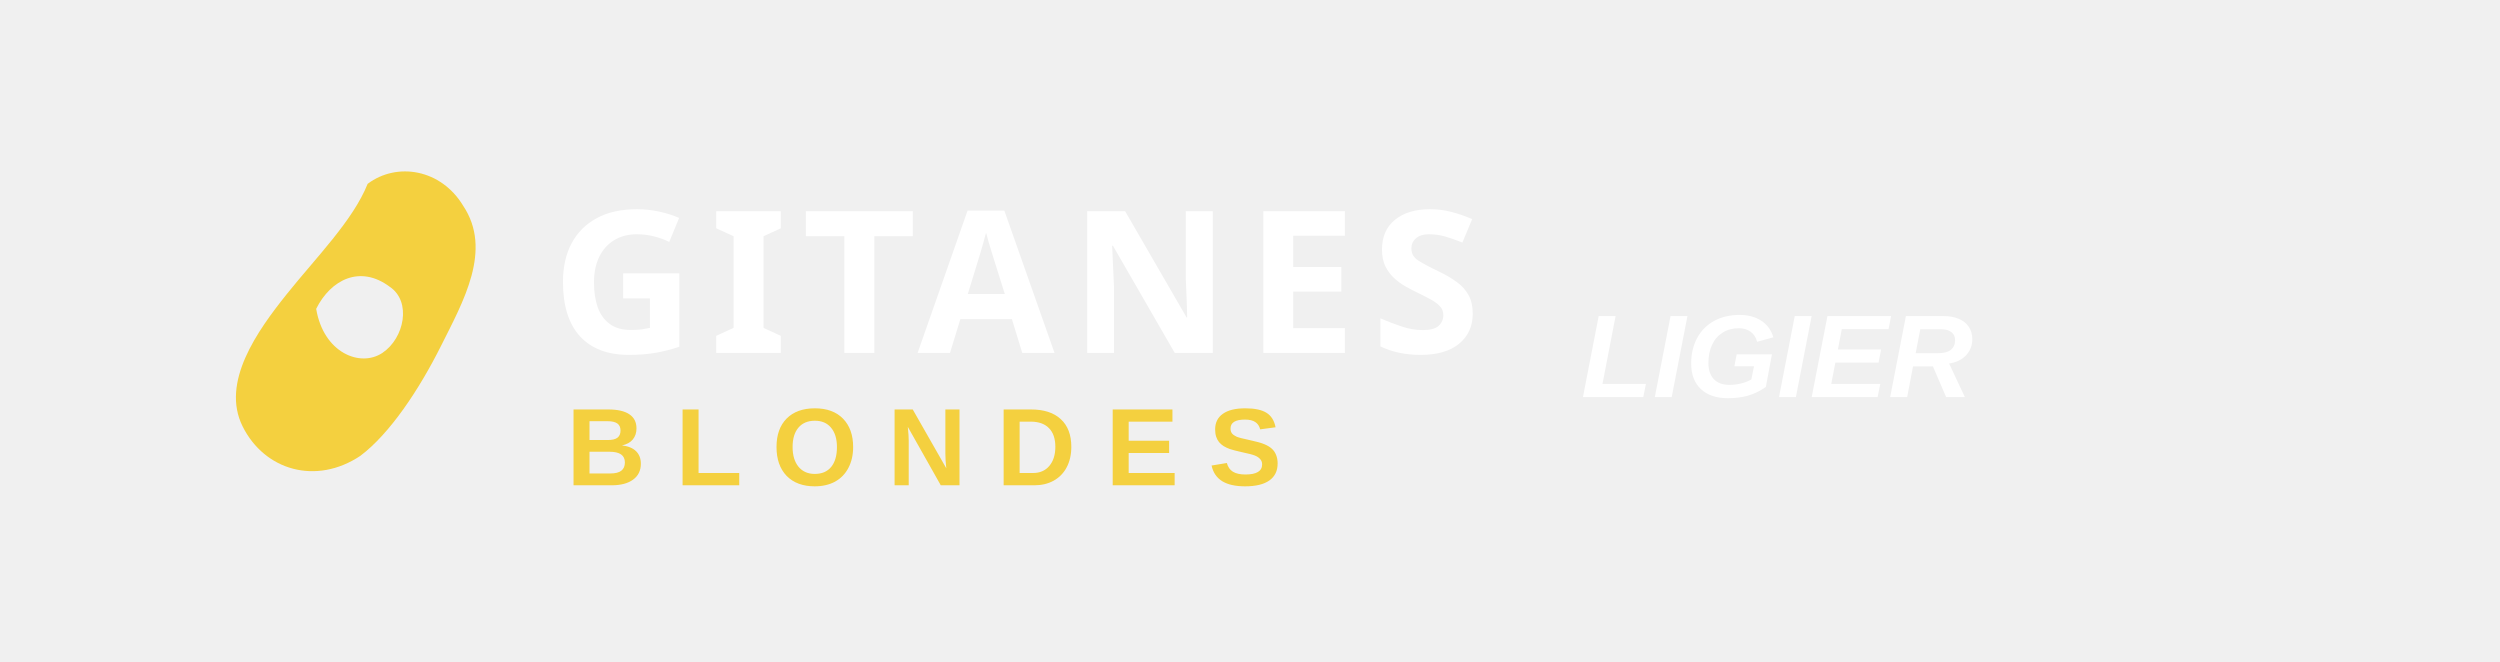
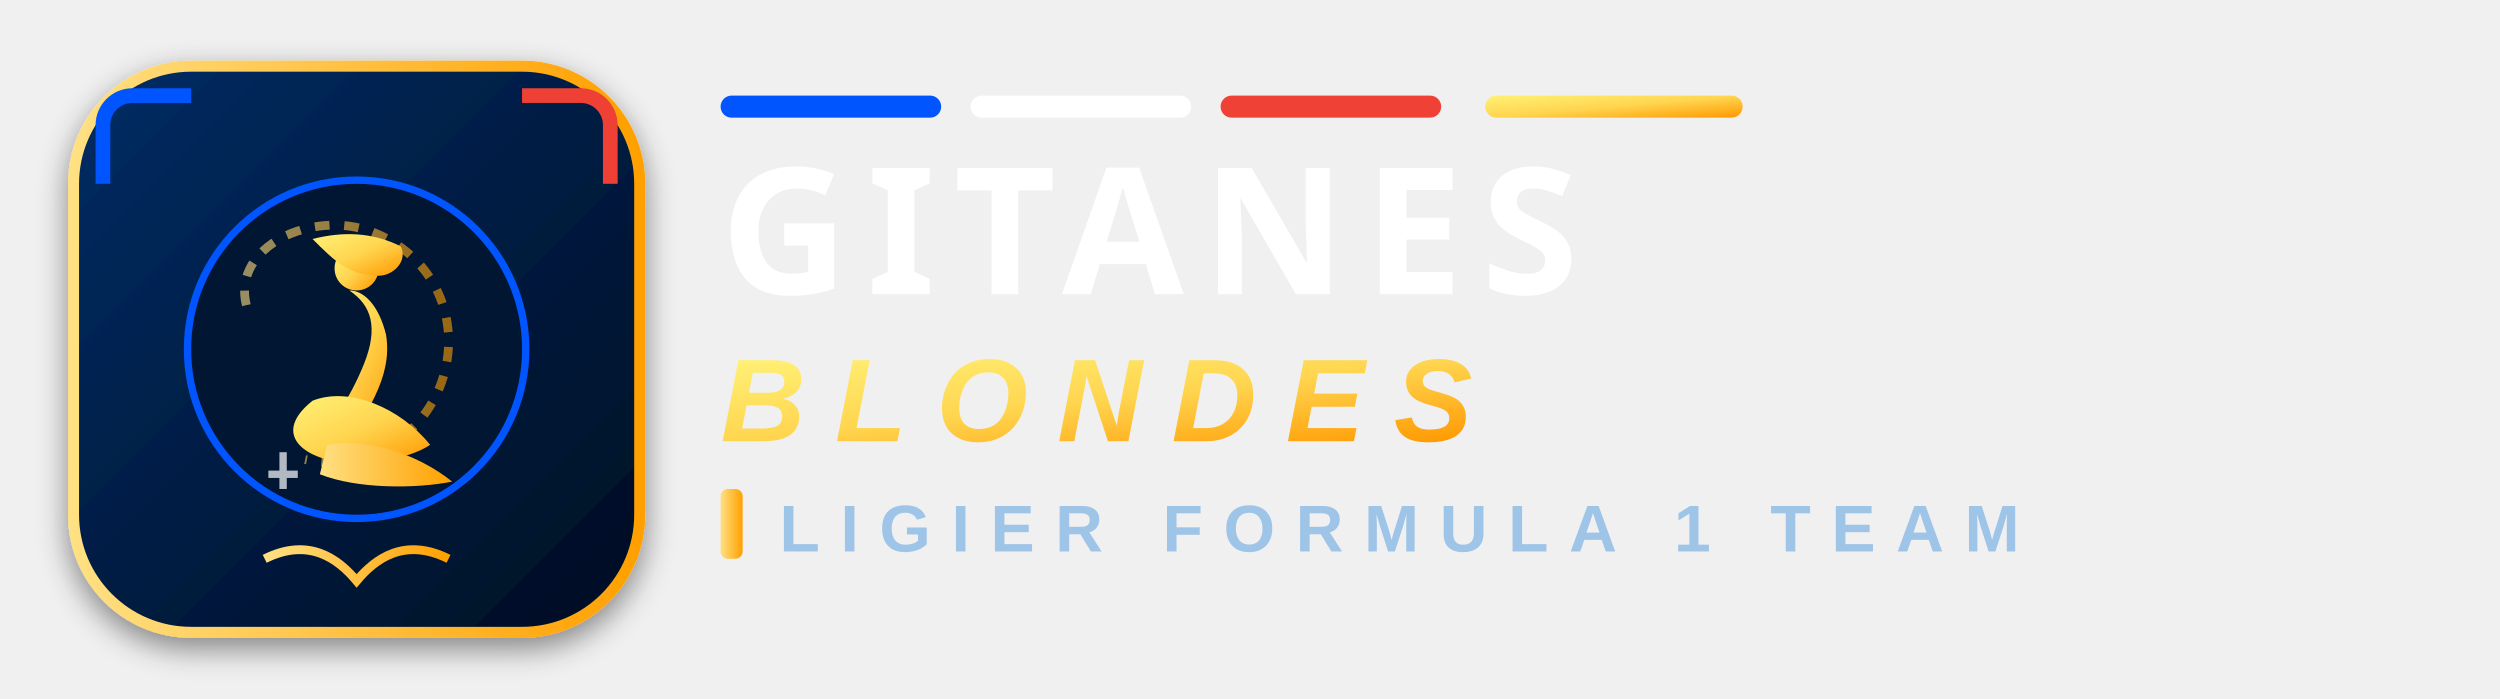
- <svg xmlns="http://www.w3.org/2000/svg" viewBox="0 0 340 90">
-   <g transform="translate(15, 10)">
-     <path d="M35 15 C33 20 28 25 24 30 C20 35 15 42 18 48 C21 54 28 56 34 52 C38 49 42 43 45 37 C48 31 52 24 48 18 C45 13 39 12 35 15 Z M28 32 C30 28 34 26 38 29 C41 31 40 36 37 38 C34 40 29 38 28 32 Z" fill="#F4D03F" />
-     <text x="60" y="38" font-family="'Arial Black', sans-serif" font-weight="900" font-size="27" fill="#FFFFFF" letter-spacing="2">GITANES</text>
-     <text x="62" y="56" font-family="'Helvetica Neue', Arial, sans-serif" font-weight="900" font-size="15" fill="#F4D03F" letter-spacing="4">BLONDES</text>
-     <text x="200" y="44" font-family="'Helvetica Neue', Arial, sans-serif" font-weight="800" font-size="16" fill="#FFFFFF" font-style="italic">LIGIER</text>
+ <svg xmlns="http://www.w3.org/2000/svg" viewBox="0 0 340 95" width="100%" height="100%">
+   <defs>
+     <linearGradient id="ligierDeepBlue" x1="0%" y1="0%" x2="100%" y2="100%">
+       <stop offset="0%" stop-color="#002D66" />
+       <stop offset="50%" stop-color="#001C42" />
+       <stop offset="100%" stop-color="#000D21" />
+     </linearGradient>
+     <linearGradient id="blondesGold" x1="0%" y1="0%" x2="100%" y2="100%">
+       <stop offset="0%" stop-color="#FFF176" />
+       <stop offset="50%" stop-color="#FFD54F" />
+       <stop offset="100%" stop-color="#FF9800" />
+     </linearGradient>
+     <linearGradient id="pureGold" x1="0%" y1="0%" x2="100%" y2="0%">
+       <stop offset="0%" stop-color="#FFE082" />
+       <stop offset="100%" stop-color="#FFA000" />
+     </linearGradient>
+     <filter id="ligierShadow" x="-10%" y="-10%" width="120%" height="120%">
+       <feDropShadow dx="0" dy="1.5" stdDeviation="2" flood-color="#000000" flood-opacity="0.45" />
+     </filter>
+   </defs>
+   <g transform="translate(10, 9)" filter="url(#ligierShadow)">
+     <rect x="0" y="0" width="77" height="77" rx="16" fill="url(#ligierDeepBlue)" stroke="url(#pureGold)" stroke-width="1.5" />
+     <path d="M4 16 L4 8 C4 5.8 5.8 4 8 4 L16 4" fill="none" stroke="#0055FF" stroke-width="2" />
+     <path d="M61 4 L69 4 C71.2 4 73 5.8 73 8 L73 16" fill="none" stroke="#EF4135" stroke-width="2" />
+     <g transform="translate(38.5, 38.5)">
+       <circle cx="0" cy="0" r="23" fill="#001433" stroke="#0055FF" stroke-width="1" />
+       <path d="M-15,-6 C-17,-14 -6,-19 2,-16 C10,-13 14,-5 12,3 C10,11 2,17 -7,15" fill="none" stroke="url(#pureGold)" stroke-width="1.2" opacity="0.6" stroke-dasharray="2,2" />
+       <circle cx="0" cy="-11" r="3" fill="url(#blondesGold)" />
+       <path d="M-6,-15 C-2,-16 2,-16 6,-14 C7,-12 5,-10 3,-10 C-1,-10 -3,-12 -6,-15 Z" fill="url(#blondesGold)" />
+       <path d="M-1,-8 C2,-6 3,-3 1,2 C-1,7 -4,11 -6,14 L-2,14 C1,9 5,4 4,-2 C3,-6 1,-8 -1,-8 Z" fill="url(#blondesGold)" />
+       <path d="M-6,7 C-1,5 6,8 10,13 C7,15 1,16 -4,15 C-8,14 -11,11 -6,7 Z" fill="url(#blondesGold)" />
+       <path d="M-4,13 C1,12 8,14 13,18 C8,19 0,19 -5,17 Z" fill="url(#pureGold)" />
+       <path d="M-12,17 L-8,17 M-10,14 L-10,19" stroke="#FFFFFF" stroke-width="1" opacity="0.7" />
+     </g>
+     <path d="M26 67 C32 64 36 67 38.5 70 C41 67 45 64 51 67" fill="none" stroke="url(#pureGold)" stroke-width="1.2" />
+   </g>
+   <g transform="translate(98, 13)">
+     <g transform="translate(0, 0)">
+       <rect x="0" y="0" width="30" height="3" rx="1.5" fill="#0055FF" />
+       <rect x="34" y="0" width="30" height="3" rx="1.5" fill="#FFFFFF" />
+       <rect x="68" y="0" width="30" height="3" rx="1.5" fill="#EF4135" />
+       <rect x="104" y="0" width="35" height="3" rx="1.5" fill="url(#blondesGold)" />
+     </g>
+     <text x="0" y="27" font-family="'Montserrat', 'Arial Black', sans-serif" font-weight="900" font-size="24" fill="#FFFFFF" letter-spacing="2.5">
+       GITANES
+     </text>
+     <text x="0" y="47" font-family="'Montserrat', 'Helvetica Neue', Arial, sans-serif" font-weight="900" font-size="16" fill="url(#blondesGold)" font-style="italic" letter-spacing="4">
+       BLONDES
+     </text>
+     <g transform="translate(0, 62)">
+       <rect x="0" y="-8.5" width="3" height="9.5" rx="1" fill="url(#pureGold)" />
+       <text x="8" y="0" font-family="'Montserrat', 'Helvetica Neue', Arial, sans-serif" font-weight="700" font-size="9" fill="#9EC4E8" letter-spacing="2.8">
+         LIGIER FORMULA 1 TEAM
+       </text>
+     </g>
  </g>
</svg>
